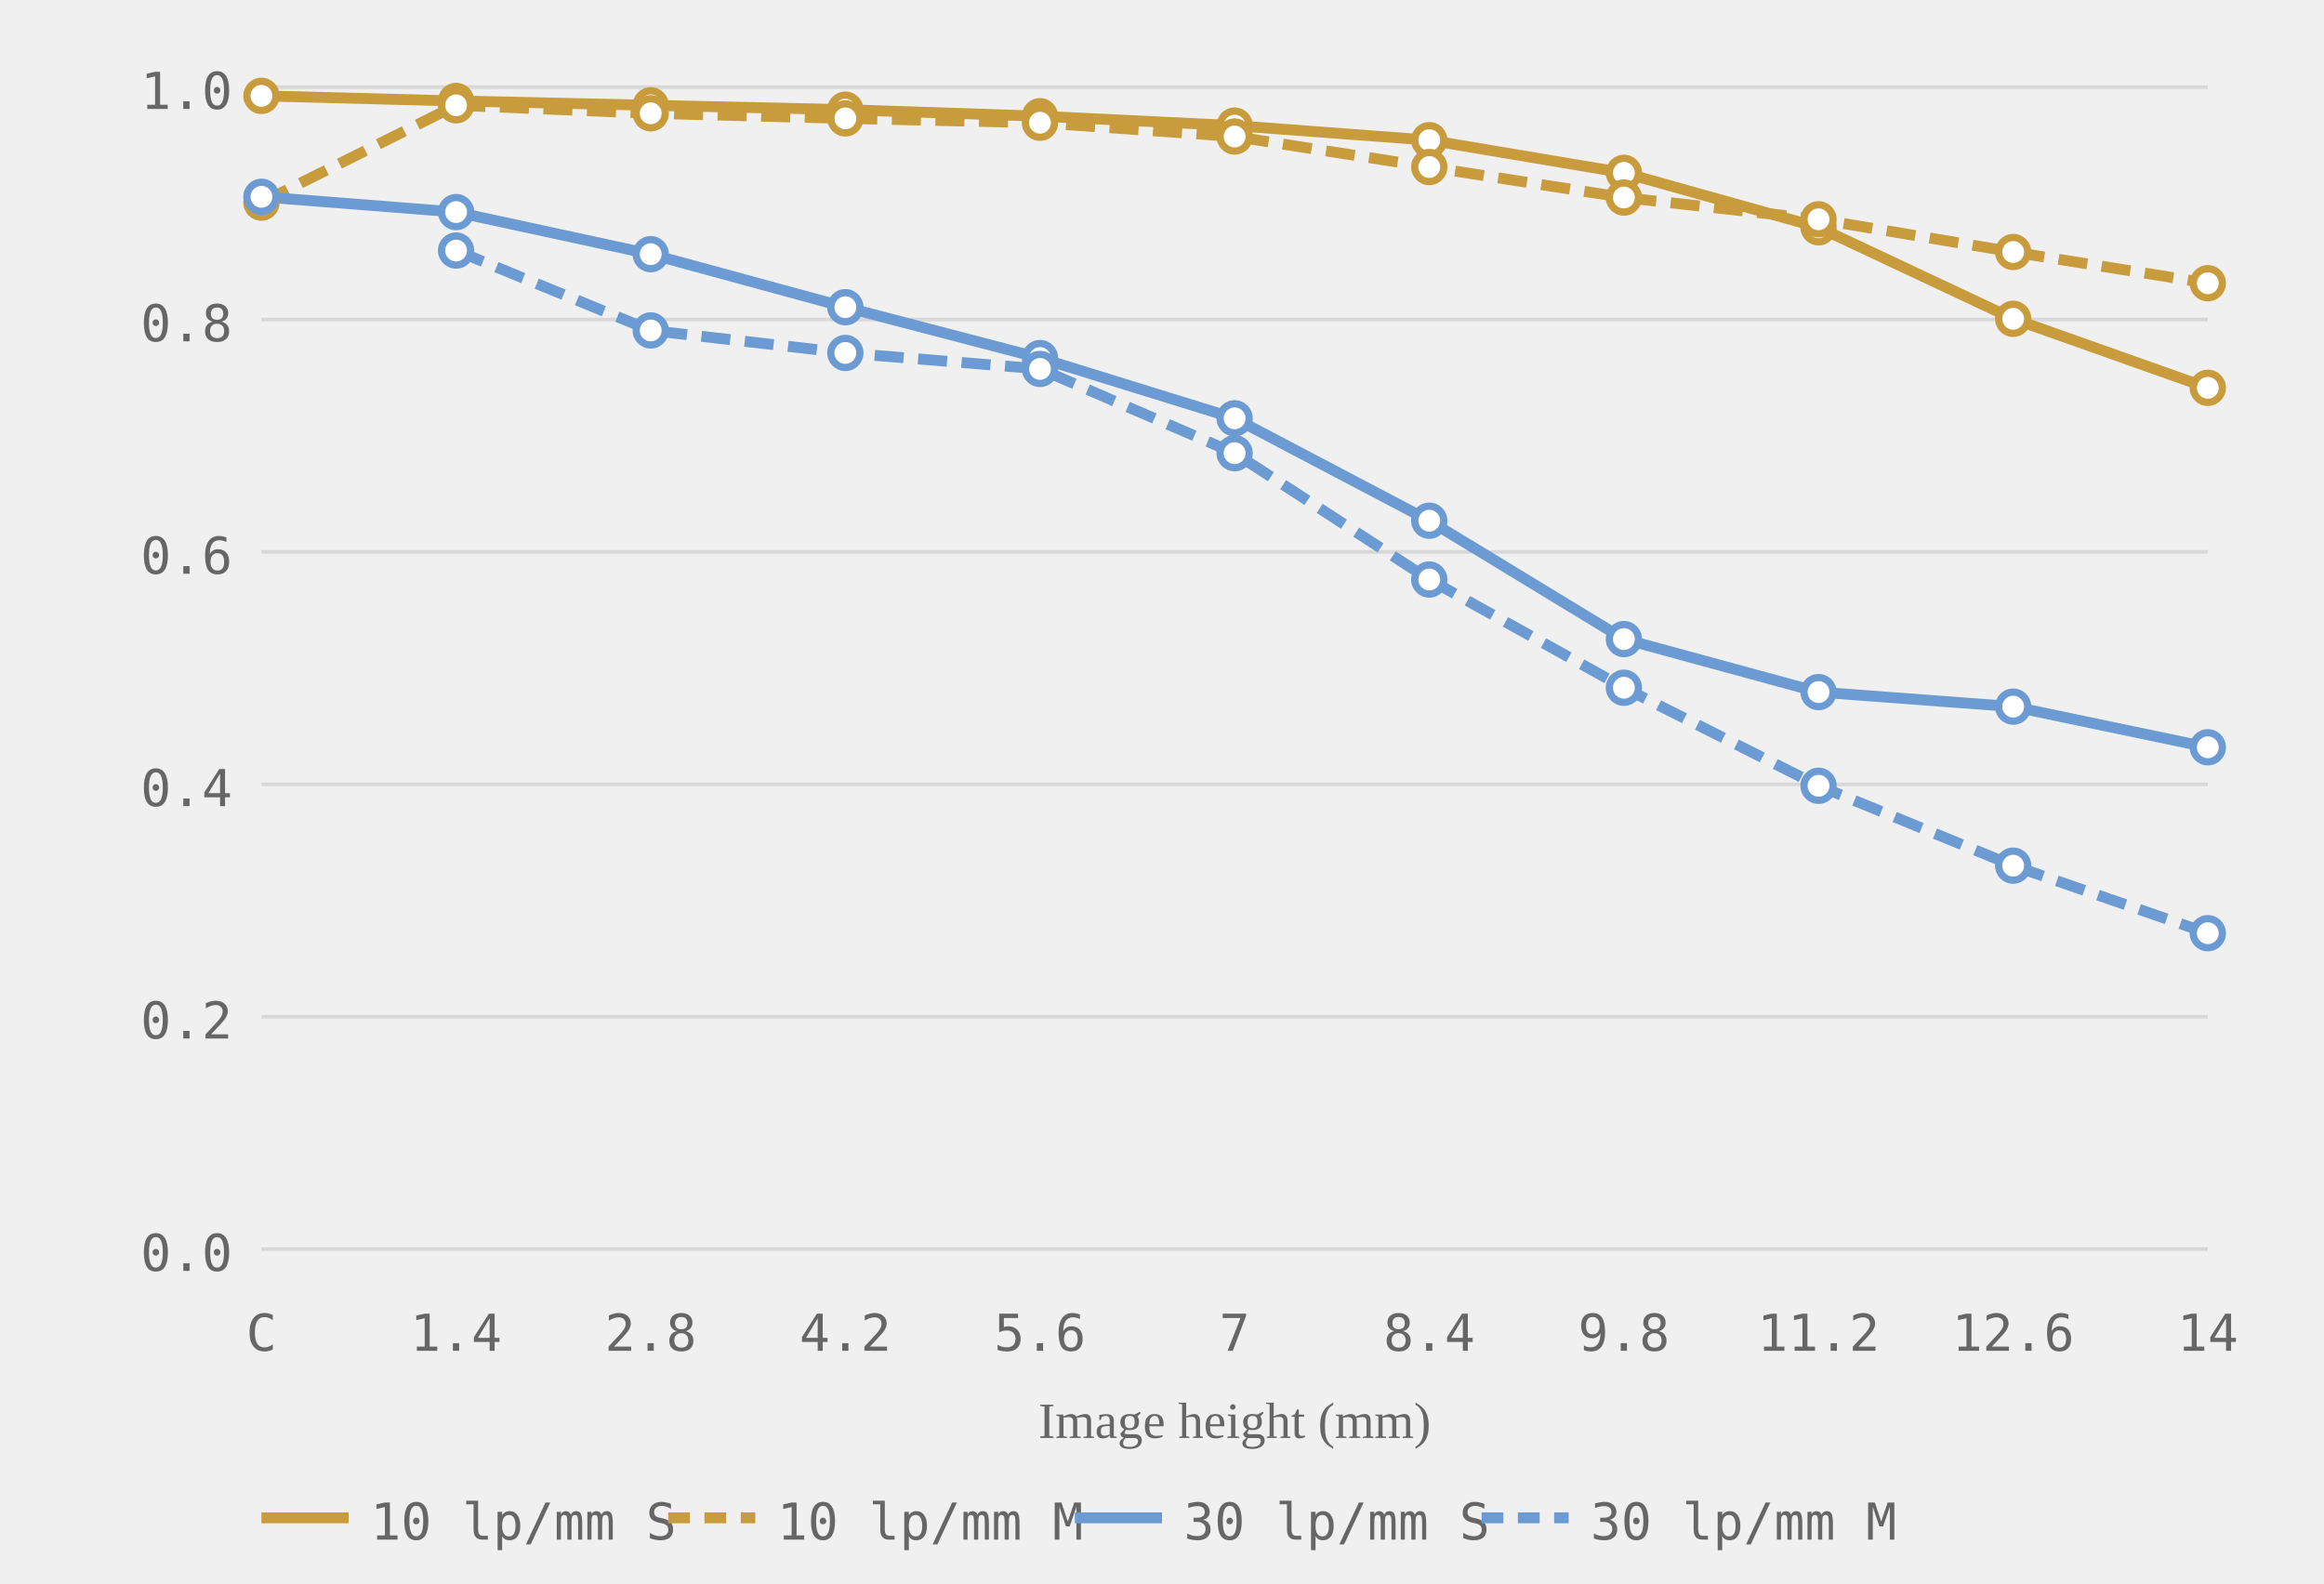
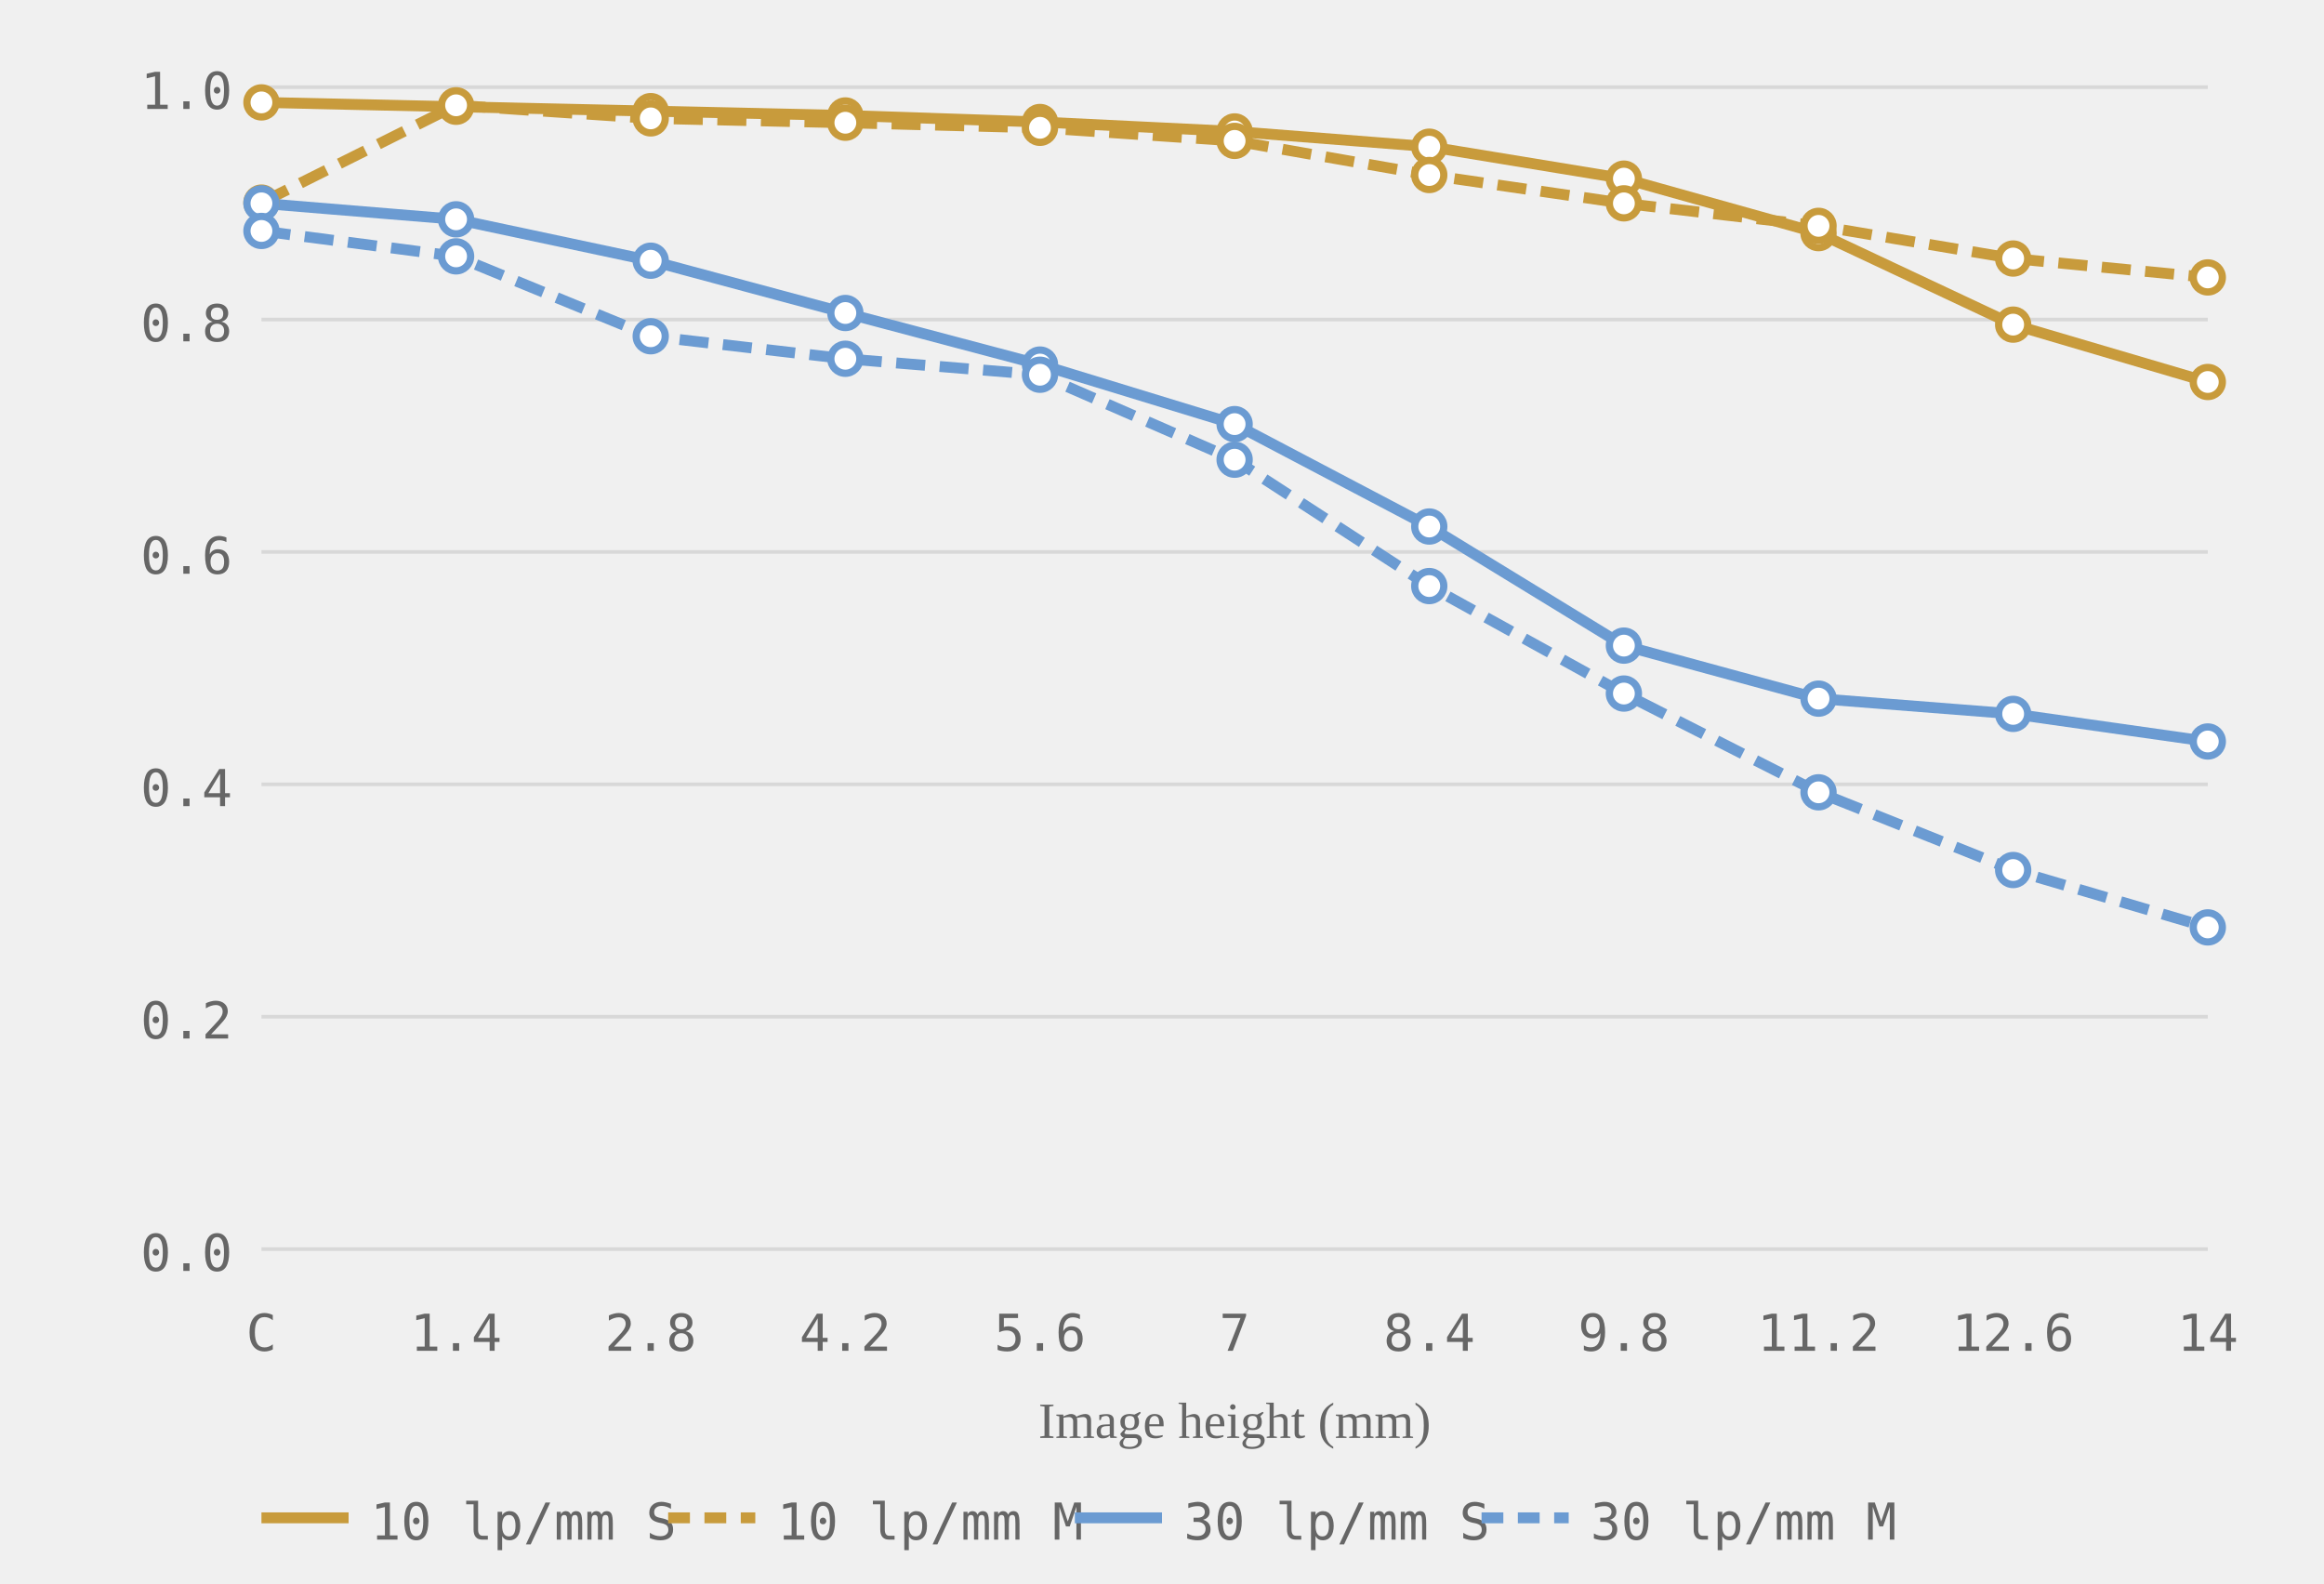
<svg xmlns="http://www.w3.org/2000/svg" viewBox="0 0 320 218" role="img" aria-label="MTF chart, generated from readings">
  <style>.grid-line { stroke: #d8d8d8; stroke-width: 0.5; }.axis-label { font-size: 7px; fill: #666666; font-family: ui-monospace, monospace; }.axis-y { text-anchor: end; }.axis-x { text-anchor: middle; }.axis-title { font-size: 7px; fill: #666666; text-anchor: middle; }.curve { fill: none; stroke-width: 1.5; }.curve-10 { stroke: #c89b3c; }.curve-30 { stroke: #6b9bd2; }.curve-m { stroke-dasharray: 4 2; }.dot { fill: white; stroke-width: 1; }.dot-10 { stroke: #c89b3c; }.dot-30 { stroke: #6b9bd2; }.legend-text { font-size: 7px; fill: #666666; font-family: ui-monospace, monospace; }</style>
  <line class="grid-line" x1="36" y1="172.0" x2="304" y2="172.0" />
  <line class="grid-line" x1="36" y1="140.0" x2="304" y2="140.0" />
  <line class="grid-line" x1="36" y1="108.0" x2="304" y2="108.0" />
  <line class="grid-line" x1="36" y1="76.0" x2="304" y2="76.0" />
  <line class="grid-line" x1="36" y1="44.0" x2="304" y2="44.0" />
  <line class="grid-line" x1="36" y1="12.0" x2="304" y2="12.0" />
  <text class="axis-label axis-y" x="32" y="175.0">0.0</text>
  <text class="axis-label axis-y" x="32" y="143.0">0.2</text>
  <text class="axis-label axis-y" x="32" y="111.0">0.4</text>
  <text class="axis-label axis-y" x="32" y="79.0">0.6</text>
  <text class="axis-label axis-y" x="32" y="47.0">0.8</text>
  <text class="axis-label axis-y" x="32" y="15.0">1.0</text>
  <text class="axis-label axis-x" x="36.0" y="186">C</text>
  <text class="axis-label axis-x" x="62.8" y="186">1.4</text>
  <text class="axis-label axis-x" x="89.6" y="186">2.8</text>
  <text class="axis-label axis-x" x="116.4" y="186">4.2</text>
  <text class="axis-label axis-x" x="143.2" y="186">5.6</text>
  <text class="axis-label axis-x" x="170.0" y="186">7</text>
  <text class="axis-label axis-x" x="196.8" y="186">8.4</text>
  <text class="axis-label axis-x" x="223.6" y="186">9.8</text>
  <text class="axis-label axis-x" x="250.4" y="186">11.2</text>
  <text class="axis-label axis-x" x="277.2" y="186">12.6</text>
  <text class="axis-label axis-x" x="304.0" y="186">14</text>
  <text class="axis-title" x="170.0" y="198">Image height (mm)</text>
-   <polyline class="curve curve-10" points="36.0,13.2 62.8,13.9 89.6,14.5 116.4,15.1 143.2,16.0 170.0,17.3 196.8,19.3 223.6,23.8 250.4,31.3 277.2,43.9 304.0,53.4" />
-   <polyline class="curve curve-10 curve-m" points="36.0,27.9 62.8,14.5 89.6,15.6 116.4,16.3 143.2,16.9 170.0,18.8 196.8,23.0 223.6,27.2 250.4,30.2 277.2,34.7 304.0,39.0" stroke-dasharray="4 2" />
-   <polyline class="curve curve-30" points="36.0,27.1 62.8,29.2 89.6,35.0 116.4,42.3 143.2,49.3 170.0,57.6 196.8,71.7 223.6,88.0 250.4,95.3 277.2,97.3 304.0,102.9" />
-   <polyline class="curve curve-30 curve-m" points="62.8,34.5 89.6,45.5 116.4,48.6 143.2,50.8 170.0,62.4 196.8,79.8 223.6,94.7 250.4,108.2 277.2,119.2 304.0,128.5" stroke-dasharray="4 2" />
-   <circle class="dot dot-10" cx="36.0" cy="13.2" r="2" />
-   <circle class="dot dot-10" cx="62.8" cy="13.9" r="2" />
-   <circle class="dot dot-10" cx="89.6" cy="14.5" r="2" />
-   <circle class="dot dot-10" cx="116.4" cy="15.1" r="2" />
-   <circle class="dot dot-10" cx="143.2" cy="16.0" r="2" />
-   <circle class="dot dot-10" cx="170.0" cy="17.3" r="2" />
-   <circle class="dot dot-10" cx="196.8" cy="19.3" r="2" />
-   <circle class="dot dot-10" cx="223.6" cy="23.8" r="2" />
-   <circle class="dot dot-10" cx="250.4" cy="31.3" r="2" />
-   <circle class="dot dot-10" cx="277.2" cy="43.9" r="2" />
-   <circle class="dot dot-10" cx="304.0" cy="53.4" r="2" />
+   <polyline class="curve curve-10" points="36.0,14.1 62.8,14.7 89.6,15.3 116.4,15.9 143.2,16.8 170.0,18.1 196.8,20.2 223.6,24.6 250.4,32.1 277.2,44.7 304.0,52.6" />
+   <polyline class="curve curve-10 curve-m" points="36.0,27.9 62.8,14.5 89.6,16.3 116.4,16.9 143.2,17.6 170.0,19.4 196.8,24.1 223.6,28.0 250.4,31.1 277.2,35.6 304.0,38.2" stroke-dasharray="4 2" />
+   <polyline class="curve curve-30" points="36.0,28.0 62.8,30.2 89.6,35.9 116.4,43.1 143.2,50.2 170.0,58.4 196.8,72.5 223.6,88.9 250.4,96.2 277.2,98.3 304.0,102.1" />
+   <polyline class="curve curve-30 curve-m" points="36.0,31.8 62.8,35.3 89.6,46.3 116.4,49.4 143.2,51.6 170.0,63.3 196.8,80.7 223.6,95.5 250.4,109.1 277.2,119.8 304.0,127.7" stroke-dasharray="4 2" />
+   <circle class="dot dot-10" cx="36.0" cy="14.1" r="2" />
+   <circle class="dot dot-10" cx="62.8" cy="14.7" r="2" />
+   <circle class="dot dot-10" cx="89.6" cy="15.3" r="2" />
+   <circle class="dot dot-10" cx="116.4" cy="15.9" r="2" />
+   <circle class="dot dot-10" cx="143.2" cy="16.8" r="2" />
+   <circle class="dot dot-10" cx="170.0" cy="18.1" r="2" />
+   <circle class="dot dot-10" cx="196.8" cy="20.2" r="2" />
+   <circle class="dot dot-10" cx="223.6" cy="24.6" r="2" />
+   <circle class="dot dot-10" cx="250.4" cy="32.1" r="2" />
+   <circle class="dot dot-10" cx="277.2" cy="44.7" r="2" />
+   <circle class="dot dot-10" cx="304.0" cy="52.6" r="2" />
  <circle class="dot dot-10" cx="36.0" cy="27.9" r="2" />
  <circle class="dot dot-10" cx="62.8" cy="14.5" r="2" />
-   <circle class="dot dot-10" cx="89.6" cy="15.6" r="2" />
-   <circle class="dot dot-10" cx="116.4" cy="16.3" r="2" />
-   <circle class="dot dot-10" cx="143.2" cy="16.9" r="2" />
-   <circle class="dot dot-10" cx="170.0" cy="18.8" r="2" />
-   <circle class="dot dot-10" cx="196.8" cy="23.0" r="2" />
-   <circle class="dot dot-10" cx="223.6" cy="27.2" r="2" />
-   <circle class="dot dot-10" cx="250.4" cy="30.2" r="2" />
-   <circle class="dot dot-10" cx="277.2" cy="34.7" r="2" />
-   <circle class="dot dot-10" cx="304.0" cy="39.0" r="2" />
-   <circle class="dot dot-30" cx="36.0" cy="27.1" r="2" />
-   <circle class="dot dot-30" cx="62.8" cy="29.2" r="2" />
-   <circle class="dot dot-30" cx="89.6" cy="35.0" r="2" />
-   <circle class="dot dot-30" cx="116.4" cy="42.3" r="2" />
-   <circle class="dot dot-30" cx="143.2" cy="49.3" r="2" />
-   <circle class="dot dot-30" cx="170.0" cy="57.6" r="2" />
-   <circle class="dot dot-30" cx="196.8" cy="71.7" r="2" />
-   <circle class="dot dot-30" cx="223.6" cy="88.0" r="2" />
-   <circle class="dot dot-30" cx="250.4" cy="95.3" r="2" />
-   <circle class="dot dot-30" cx="277.2" cy="97.3" r="2" />
-   <circle class="dot dot-30" cx="304.0" cy="102.9" r="2" />
-   <circle class="dot dot-30" cx="62.8" cy="34.5" r="2" />
-   <circle class="dot dot-30" cx="89.6" cy="45.5" r="2" />
-   <circle class="dot dot-30" cx="116.4" cy="48.6" r="2" />
-   <circle class="dot dot-30" cx="143.2" cy="50.8" r="2" />
-   <circle class="dot dot-30" cx="170.0" cy="62.4" r="2" />
-   <circle class="dot dot-30" cx="196.8" cy="79.8" r="2" />
-   <circle class="dot dot-30" cx="223.6" cy="94.7" r="2" />
-   <circle class="dot dot-30" cx="250.4" cy="108.2" r="2" />
-   <circle class="dot dot-30" cx="277.2" cy="119.2" r="2" />
-   <circle class="dot dot-30" cx="304.0" cy="128.5" r="2" />
+   <circle class="dot dot-10" cx="89.6" cy="16.3" r="2" />
+   <circle class="dot dot-10" cx="116.4" cy="16.9" r="2" />
+   <circle class="dot dot-10" cx="143.2" cy="17.6" r="2" />
+   <circle class="dot dot-10" cx="170.0" cy="19.4" r="2" />
+   <circle class="dot dot-10" cx="196.8" cy="24.1" r="2" />
+   <circle class="dot dot-10" cx="223.6" cy="28.0" r="2" />
+   <circle class="dot dot-10" cx="250.4" cy="31.1" r="2" />
+   <circle class="dot dot-10" cx="277.2" cy="35.6" r="2" />
+   <circle class="dot dot-10" cx="304.0" cy="38.2" r="2" />
+   <circle class="dot dot-30" cx="36.0" cy="28.0" r="2" />
+   <circle class="dot dot-30" cx="62.8" cy="30.2" r="2" />
+   <circle class="dot dot-30" cx="89.6" cy="35.9" r="2" />
+   <circle class="dot dot-30" cx="116.4" cy="43.1" r="2" />
+   <circle class="dot dot-30" cx="143.2" cy="50.2" r="2" />
+   <circle class="dot dot-30" cx="170.0" cy="58.4" r="2" />
+   <circle class="dot dot-30" cx="196.8" cy="72.5" r="2" />
+   <circle class="dot dot-30" cx="223.6" cy="88.9" r="2" />
+   <circle class="dot dot-30" cx="250.4" cy="96.2" r="2" />
+   <circle class="dot dot-30" cx="277.2" cy="98.3" r="2" />
+   <circle class="dot dot-30" cx="304.0" cy="102.1" r="2" />
+   <circle class="dot dot-30" cx="36.0" cy="31.8" r="2" />
+   <circle class="dot dot-30" cx="62.8" cy="35.3" r="2" />
+   <circle class="dot dot-30" cx="89.6" cy="46.3" r="2" />
+   <circle class="dot dot-30" cx="116.4" cy="49.4" r="2" />
+   <circle class="dot dot-30" cx="143.2" cy="51.6" r="2" />
+   <circle class="dot dot-30" cx="170.0" cy="63.3" r="2" />
+   <circle class="dot dot-30" cx="196.8" cy="80.7" r="2" />
+   <circle class="dot dot-30" cx="223.6" cy="95.5" r="2" />
+   <circle class="dot dot-30" cx="250.4" cy="109.1" r="2" />
+   <circle class="dot dot-30" cx="277.2" cy="119.8" r="2" />
+   <circle class="dot dot-30" cx="304.0" cy="127.7" r="2" />
  <line x1="36" y1="209" x2="48" y2="209" stroke="#c89b3c" stroke-width="1.5" />
  <text class="legend-text" x="51" y="212">10 lp/mm S</text>
  <line x1="92" y1="209" x2="104" y2="209" stroke="#c89b3c" stroke-width="1.5" stroke-dasharray="3 2" />
  <text class="legend-text" x="107" y="212">10 lp/mm M</text>
  <line x1="148" y1="209" x2="160" y2="209" stroke="#6b9bd2" stroke-width="1.5" />
  <text class="legend-text" x="163" y="212">30 lp/mm S</text>
  <line x1="204" y1="209" x2="216" y2="209" stroke="#6b9bd2" stroke-width="1.5" stroke-dasharray="3 2" />
  <text class="legend-text" x="219" y="212">30 lp/mm M</text>
</svg>
